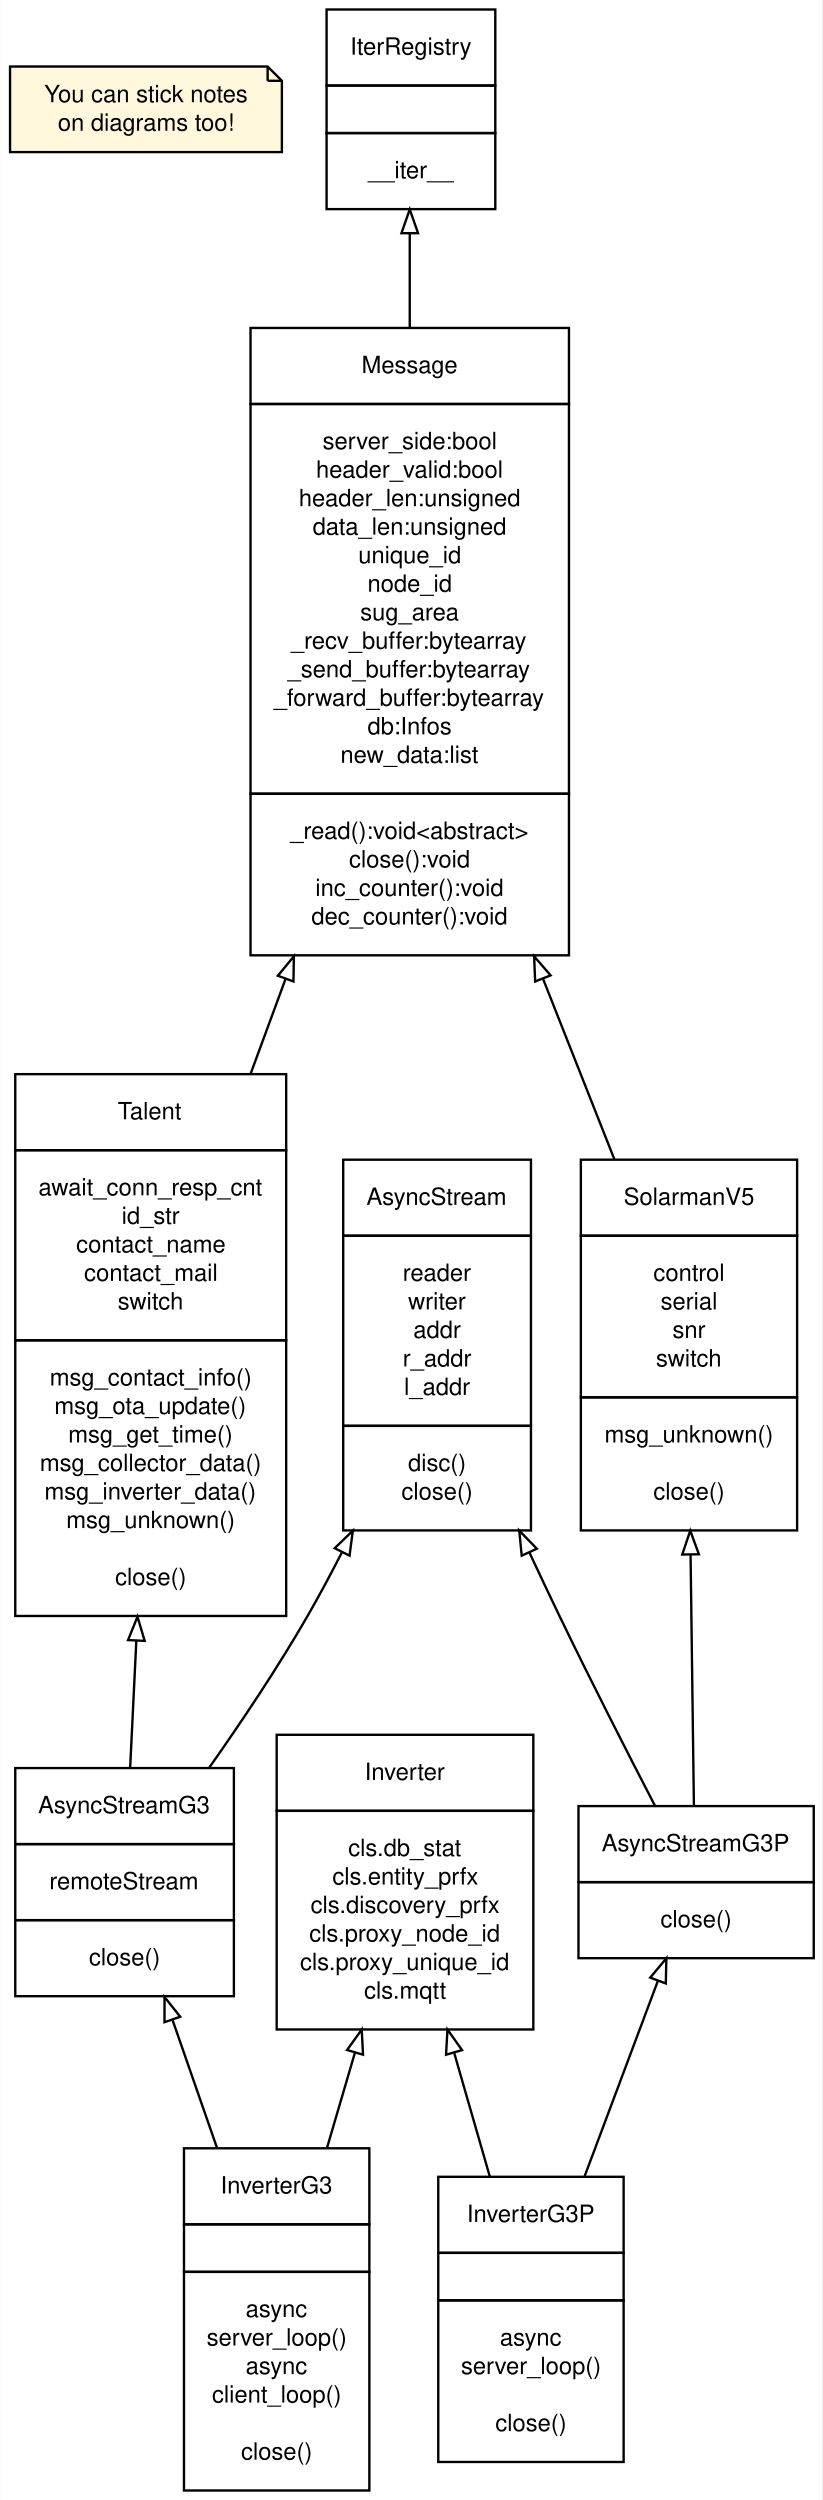
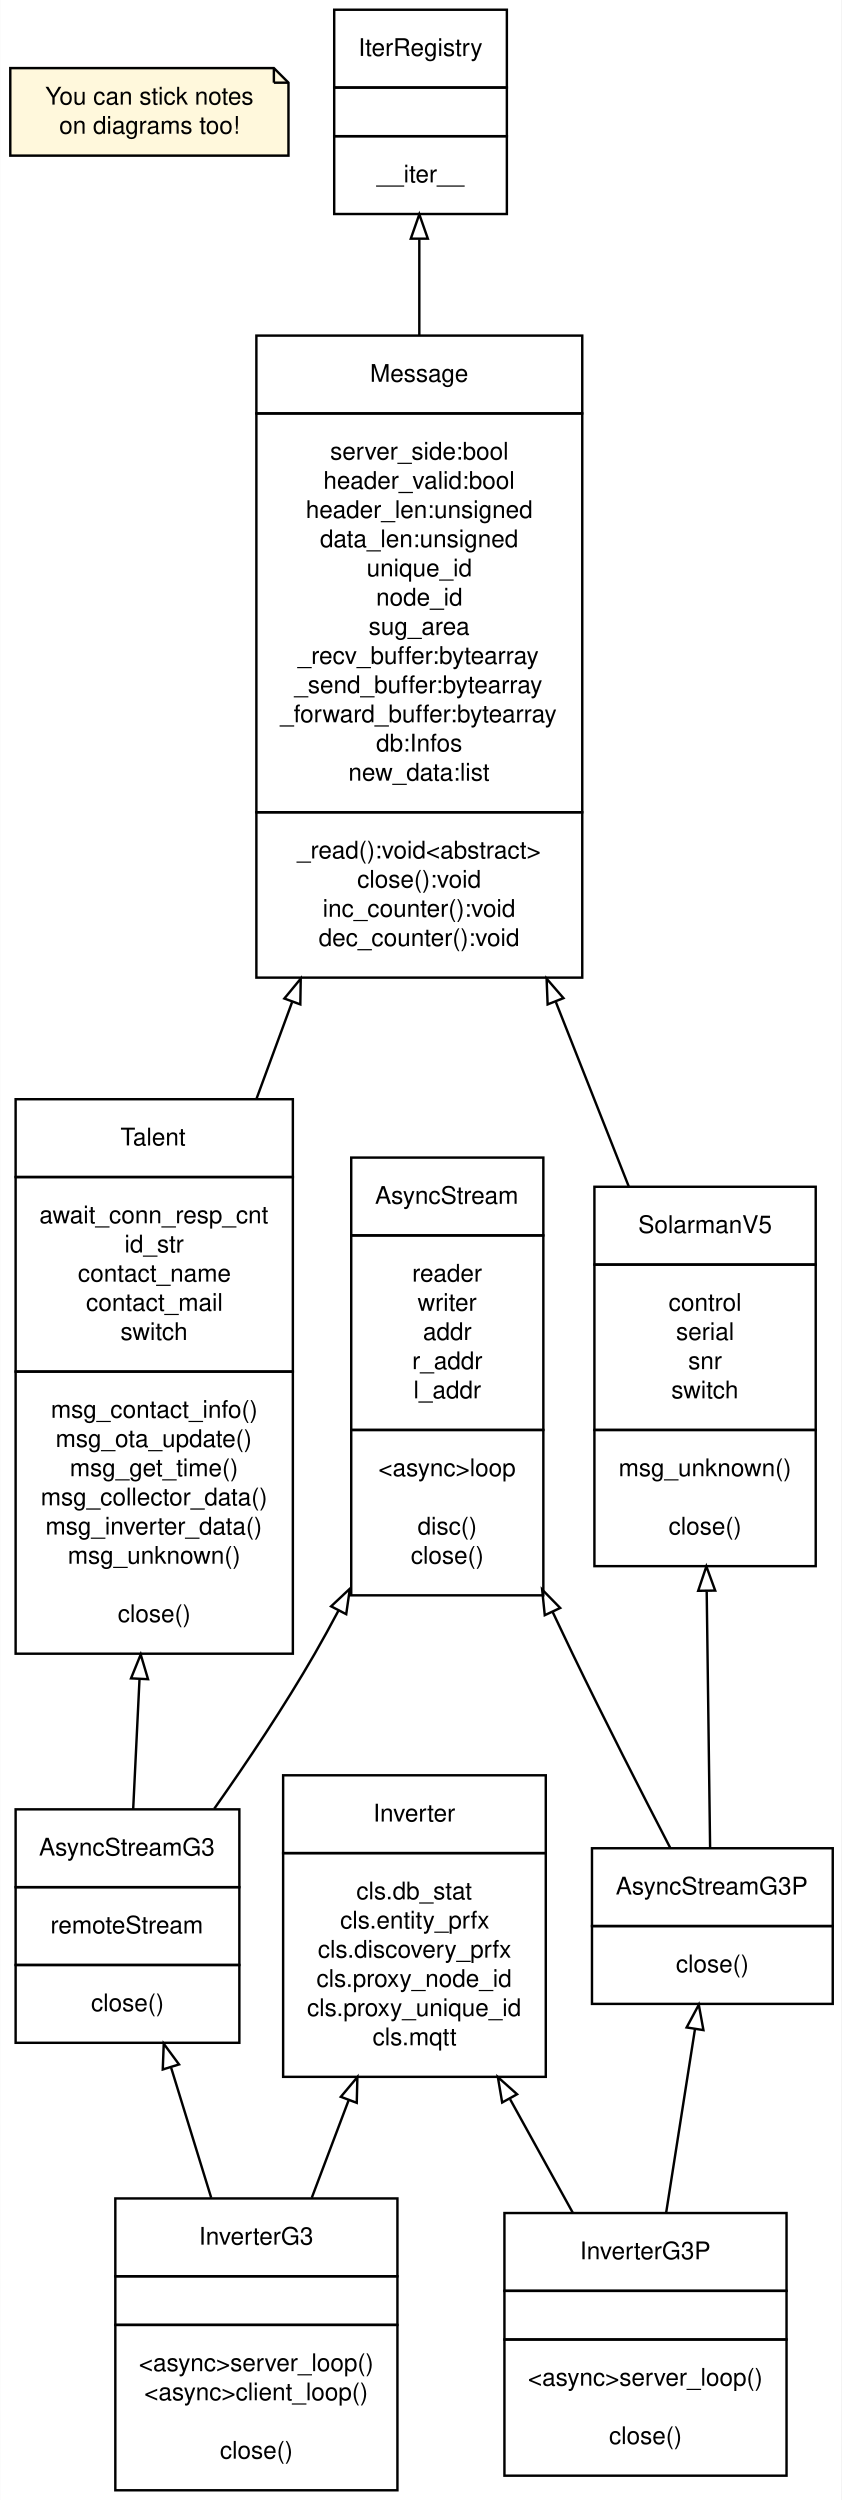
- <svg xmlns="http://www.w3.org/2000/svg" width="346pt" height="1052pt" viewBox="0.00 0.00 345.85 1052.00">
-   <g id="graph0" class="graph" transform="scale(1 1) rotate(0) translate(4 1048)">
-     <polygon fill="#ffffff" stroke="transparent" points="-4,4 -4,-1048 341.848,-1048 341.848,4 -4,4" />
+ <svg xmlns="http://www.w3.org/2000/svg" width="346pt" height="1028pt" viewBox="0.00 0.00 345.85 1028.00">
+   <g id="graph0" class="graph" transform="scale(1 1) rotate(0) translate(4 1024)">
+     <polygon fill="#ffffff" stroke="transparent" points="-4,4 -4,-1024 341.848,-1024 341.848,4 -4,4" />
    <g id="node1" class="node">
-       <polygon fill="#fff8dc" stroke="#000000" points="108.544,-1020 .152,-1020 .152,-984 114.544,-984 114.544,-1014 108.544,-1020" />
-       <polyline fill="none" stroke="#000000" points="108.544,-1020 108.544,-1014 " />
-       <polyline fill="none" stroke="#000000" points="114.544,-1014 108.544,-1014 " />
-       <text text-anchor="middle" x="57.348" y="-1005" font-family="Helvetica,sans-Serif" font-size="10.00" fill="#000000">You can stick notes</text>
-       <text text-anchor="middle" x="57.348" y="-993" font-family="Helvetica,sans-Serif" font-size="10.00" fill="#000000">on diagrams too!</text>
+       <polygon fill="#fff8dc" stroke="#000000" points="108.544,-996 .152,-996 .152,-960 114.544,-960 114.544,-990 108.544,-996" />
+       <polyline fill="none" stroke="#000000" points="108.544,-996 108.544,-990 " />
+       <polyline fill="none" stroke="#000000" points="114.544,-990 108.544,-990 " />
+       <text text-anchor="middle" x="57.348" y="-981" font-family="Helvetica,sans-Serif" font-size="10.00" fill="#000000">You can stick notes</text>
+       <text text-anchor="middle" x="57.348" y="-969" font-family="Helvetica,sans-Serif" font-size="10.00" fill="#000000">on diagrams too!</text>
    </g>
    <g id="node2" class="node">
-       <polygon fill="none" stroke="#000000" points="133.348,-1012 133.348,-1044 204.348,-1044 204.348,-1012 133.348,-1012" />
-       <text text-anchor="start" x="143.293" y="-1025" font-family="Helvetica,sans-Serif" font-size="10.00" fill="#000000">IterRegistry</text>
-       <polygon fill="none" stroke="#000000" points="133.348,-992 133.348,-1012 204.348,-1012 204.348,-992 133.348,-992" />
-       <polygon fill="none" stroke="#000000" points="133.348,-960 133.348,-992 204.348,-992 204.348,-960 133.348,-960" />
-       <text text-anchor="start" x="150.787" y="-973" font-family="Helvetica,sans-Serif" font-size="10.00" fill="#000000">__iter__</text>
+       <polygon fill="none" stroke="#000000" points="133.348,-988 133.348,-1020 204.348,-1020 204.348,-988 133.348,-988" />
+       <text text-anchor="start" x="143.293" y="-1001" font-family="Helvetica,sans-Serif" font-size="10.00" fill="#000000">IterRegistry</text>
+       <polygon fill="none" stroke="#000000" points="133.348,-968 133.348,-988 204.348,-988 204.348,-968 133.348,-968" />
+       <polygon fill="none" stroke="#000000" points="133.348,-936 133.348,-968 204.348,-968 204.348,-936 133.348,-936" />
+       <text text-anchor="start" x="150.787" y="-949" font-family="Helvetica,sans-Serif" font-size="10.00" fill="#000000">__iter__</text>
    </g>
    <g id="node3" class="node">
-       <polygon fill="none" stroke="#000000" points="101.348,-878 101.348,-910 235.348,-910 235.348,-878 101.348,-878" />
-       <text text-anchor="start" x="148.065" y="-891" font-family="Helvetica,sans-Serif" font-size="10.00" fill="#000000">Message</text>
-       <polygon fill="none" stroke="#000000" points="101.348,-714 101.348,-878 235.348,-878 235.348,-714 101.348,-714" />
-       <text text-anchor="start" x="131.674" y="-859" font-family="Helvetica,sans-Serif" font-size="10.00" fill="#000000">server_side:bool</text>
-       <text text-anchor="start" x="128.891" y="-847" font-family="Helvetica,sans-Serif" font-size="10.00" fill="#000000">header_valid:bool</text>
-       <text text-anchor="start" x="121.662" y="-835" font-family="Helvetica,sans-Serif" font-size="10.00" fill="#000000">header_len:unsigned</text>
-       <text text-anchor="start" x="127.496" y="-823" font-family="Helvetica,sans-Serif" font-size="10.00" fill="#000000">data_len:unsigned</text>
-       <text text-anchor="start" x="146.673" y="-811" font-family="Helvetica,sans-Serif" font-size="10.00" fill="#000000">unique_id</text>
-       <text text-anchor="start" x="150.561" y="-799" font-family="Helvetica,sans-Serif" font-size="10.00" fill="#000000">node_id</text>
-       <text text-anchor="start" x="147.506" y="-787" font-family="Helvetica,sans-Serif" font-size="10.00" fill="#000000">sug_area</text>
-       <text text-anchor="start" x="118.337" y="-775" font-family="Helvetica,sans-Serif" font-size="10.00" fill="#000000">_recv_buffer:bytearray</text>
-       <text text-anchor="start" x="116.942" y="-763" font-family="Helvetica,sans-Serif" font-size="10.00" fill="#000000">_send_buffer:bytearray</text>
-       <text text-anchor="start" x="111.115" y="-751" font-family="Helvetica,sans-Serif" font-size="10.00" fill="#000000">_forward_buffer:bytearray</text>
-       <text text-anchor="start" x="150.561" y="-739" font-family="Helvetica,sans-Serif" font-size="10.00" fill="#000000">db:Infos</text>
-       <text text-anchor="start" x="139.174" y="-727" font-family="Helvetica,sans-Serif" font-size="10.00" fill="#000000">new_data:list</text>
-       <polygon fill="none" stroke="#000000" points="101.348,-646 101.348,-714 235.348,-714 235.348,-646 101.348,-646" />
-       <text text-anchor="start" x="118.058" y="-695" font-family="Helvetica,sans-Serif" font-size="10.00" fill="#000000">_read():void&lt;abstract&gt;</text>
-       <text text-anchor="start" x="142.792" y="-683" font-family="Helvetica,sans-Serif" font-size="10.00" fill="#000000">close():void</text>
-       <text text-anchor="start" x="128.62" y="-671" font-family="Helvetica,sans-Serif" font-size="10.00" fill="#000000">inc_counter():void</text>
-       <text text-anchor="start" x="126.951" y="-659" font-family="Helvetica,sans-Serif" font-size="10.00" fill="#000000">dec_counter():void</text>
+       <polygon fill="none" stroke="#000000" points="101.348,-854 101.348,-886 235.348,-886 235.348,-854 101.348,-854" />
+       <text text-anchor="start" x="148.065" y="-867" font-family="Helvetica,sans-Serif" font-size="10.00" fill="#000000">Message</text>
+       <polygon fill="none" stroke="#000000" points="101.348,-690 101.348,-854 235.348,-854 235.348,-690 101.348,-690" />
+       <text text-anchor="start" x="131.674" y="-835" font-family="Helvetica,sans-Serif" font-size="10.00" fill="#000000">server_side:bool</text>
+       <text text-anchor="start" x="128.891" y="-823" font-family="Helvetica,sans-Serif" font-size="10.00" fill="#000000">header_valid:bool</text>
+       <text text-anchor="start" x="121.662" y="-811" font-family="Helvetica,sans-Serif" font-size="10.00" fill="#000000">header_len:unsigned</text>
+       <text text-anchor="start" x="127.496" y="-799" font-family="Helvetica,sans-Serif" font-size="10.00" fill="#000000">data_len:unsigned</text>
+       <text text-anchor="start" x="146.673" y="-787" font-family="Helvetica,sans-Serif" font-size="10.00" fill="#000000">unique_id</text>
+       <text text-anchor="start" x="150.561" y="-775" font-family="Helvetica,sans-Serif" font-size="10.00" fill="#000000">node_id</text>
+       <text text-anchor="start" x="147.506" y="-763" font-family="Helvetica,sans-Serif" font-size="10.00" fill="#000000">sug_area</text>
+       <text text-anchor="start" x="118.337" y="-751" font-family="Helvetica,sans-Serif" font-size="10.00" fill="#000000">_recv_buffer:bytearray</text>
+       <text text-anchor="start" x="116.942" y="-739" font-family="Helvetica,sans-Serif" font-size="10.00" fill="#000000">_send_buffer:bytearray</text>
+       <text text-anchor="start" x="111.115" y="-727" font-family="Helvetica,sans-Serif" font-size="10.00" fill="#000000">_forward_buffer:bytearray</text>
+       <text text-anchor="start" x="150.561" y="-715" font-family="Helvetica,sans-Serif" font-size="10.00" fill="#000000">db:Infos</text>
+       <text text-anchor="start" x="139.174" y="-703" font-family="Helvetica,sans-Serif" font-size="10.00" fill="#000000">new_data:list</text>
+       <polygon fill="none" stroke="#000000" points="101.348,-622 101.348,-690 235.348,-690 235.348,-622 101.348,-622" />
+       <text text-anchor="start" x="118.058" y="-671" font-family="Helvetica,sans-Serif" font-size="10.00" fill="#000000">_read():void&lt;abstract&gt;</text>
+       <text text-anchor="start" x="142.792" y="-659" font-family="Helvetica,sans-Serif" font-size="10.00" fill="#000000">close():void</text>
+       <text text-anchor="start" x="128.62" y="-647" font-family="Helvetica,sans-Serif" font-size="10.00" fill="#000000">inc_counter():void</text>
+       <text text-anchor="start" x="126.951" y="-635" font-family="Helvetica,sans-Serif" font-size="10.00" fill="#000000">dec_counter():void</text>
    </g>
    <g id="edge1" class="edge">
-       <path fill="none" stroke="#000000" d="M168.348,-949.579C168.348,-937.462 168.348,-924.032 168.348,-910.176" />
-       <polygon fill="none" stroke="#000000" points="164.848,-949.867 168.348,-959.867 171.848,-949.867 164.848,-949.867" />
+       <path fill="none" stroke="#000000" d="M168.348,-925.579C168.348,-913.462 168.348,-900.032 168.348,-886.176" />
+       <polygon fill="none" stroke="#000000" points="164.848,-925.867 168.348,-935.867 171.848,-925.867 164.848,-925.867" />
    </g>
    <g id="node4" class="node">
-       <polygon fill="none" stroke="#000000" points="2.348,-564 2.348,-596 116.348,-596 116.348,-564 2.348,-564" />
-       <text text-anchor="start" x="45.456" y="-577" font-family="Helvetica,sans-Serif" font-size="10.00" fill="#000000">Talent</text>
-       <polygon fill="none" stroke="#000000" points="2.348,-484 2.348,-564 116.348,-564 116.348,-484 2.348,-484" />
-       <text text-anchor="start" x="12.111" y="-545" font-family="Helvetica,sans-Serif" font-size="10.00" fill="#000000">await_conn_resp_cnt</text>
-       <text text-anchor="start" x="47.126" y="-533" font-family="Helvetica,sans-Serif" font-size="10.00" fill="#000000">id_str</text>
-       <text text-anchor="start" x="27.948" y="-521" font-family="Helvetica,sans-Serif" font-size="10.00" fill="#000000">contact_name</text>
-       <text text-anchor="start" x="31.288" y="-509" font-family="Helvetica,sans-Serif" font-size="10.00" fill="#000000">contact_mail</text>
-       <text text-anchor="start" x="45.46" y="-497" font-family="Helvetica,sans-Serif" font-size="10.00" fill="#000000">switch</text>
-       <polygon fill="none" stroke="#000000" points="2.348,-368 2.348,-484 116.348,-484 116.348,-368 2.348,-368" />
-       <text text-anchor="start" x="16.84" y="-465" font-family="Helvetica,sans-Serif" font-size="10.00" fill="#000000">msg_contact_info()</text>
-       <text text-anchor="start" x="18.78" y="-453" font-family="Helvetica,sans-Serif" font-size="10.00" fill="#000000">msg_ota_update()</text>
-       <text text-anchor="start" x="24.625" y="-441" font-family="Helvetica,sans-Serif" font-size="10.00" fill="#000000">msg_get_time()</text>
-       <text text-anchor="start" x="12.677" y="-429" font-family="Helvetica,sans-Serif" font-size="10.00" fill="#000000">msg_collector_data()</text>
-       <text text-anchor="start" x="14.621" y="-417" font-family="Helvetica,sans-Serif" font-size="10.00" fill="#000000">msg_inverter_data()</text>
-       <text text-anchor="start" x="23.788" y="-405" font-family="Helvetica,sans-Serif" font-size="10.00" fill="#000000">msg_unknown()</text>
-       <text text-anchor="start" x="44.35" y="-381" font-family="Helvetica,sans-Serif" font-size="10.00" fill="#000000">close()</text>
+       <polygon fill="none" stroke="#000000" points="2.348,-540 2.348,-572 116.348,-572 116.348,-540 2.348,-540" />
+       <text text-anchor="start" x="45.456" y="-553" font-family="Helvetica,sans-Serif" font-size="10.00" fill="#000000">Talent</text>
+       <polygon fill="none" stroke="#000000" points="2.348,-460 2.348,-540 116.348,-540 116.348,-460 2.348,-460" />
+       <text text-anchor="start" x="12.111" y="-521" font-family="Helvetica,sans-Serif" font-size="10.00" fill="#000000">await_conn_resp_cnt</text>
+       <text text-anchor="start" x="47.126" y="-509" font-family="Helvetica,sans-Serif" font-size="10.00" fill="#000000">id_str</text>
+       <text text-anchor="start" x="27.948" y="-497" font-family="Helvetica,sans-Serif" font-size="10.00" fill="#000000">contact_name</text>
+       <text text-anchor="start" x="31.288" y="-485" font-family="Helvetica,sans-Serif" font-size="10.00" fill="#000000">contact_mail</text>
+       <text text-anchor="start" x="45.46" y="-473" font-family="Helvetica,sans-Serif" font-size="10.00" fill="#000000">switch</text>
+       <polygon fill="none" stroke="#000000" points="2.348,-344 2.348,-460 116.348,-460 116.348,-344 2.348,-344" />
+       <text text-anchor="start" x="16.84" y="-441" font-family="Helvetica,sans-Serif" font-size="10.00" fill="#000000">msg_contact_info()</text>
+       <text text-anchor="start" x="18.78" y="-429" font-family="Helvetica,sans-Serif" font-size="10.00" fill="#000000">msg_ota_update()</text>
+       <text text-anchor="start" x="24.625" y="-417" font-family="Helvetica,sans-Serif" font-size="10.00" fill="#000000">msg_get_time()</text>
+       <text text-anchor="start" x="12.677" y="-405" font-family="Helvetica,sans-Serif" font-size="10.00" fill="#000000">msg_collector_data()</text>
+       <text text-anchor="start" x="14.621" y="-393" font-family="Helvetica,sans-Serif" font-size="10.00" fill="#000000">msg_inverter_data()</text>
+       <text text-anchor="start" x="23.788" y="-381" font-family="Helvetica,sans-Serif" font-size="10.00" fill="#000000">msg_unknown()</text>
+       <text text-anchor="start" x="44.35" y="-357" font-family="Helvetica,sans-Serif" font-size="10.00" fill="#000000">close()</text>
    </g>
    <g id="edge2" class="edge">
-       <path fill="none" stroke="#000000" d="M116.024,-635.909C111.123,-622.6 106.198,-609.226 101.409,-596.22" />
-       <polygon fill="none" stroke="#000000" points="112.847,-637.409 119.587,-645.584 119.415,-634.99 112.847,-637.409" />
+       <path fill="none" stroke="#000000" d="M116.024,-611.909C111.123,-598.6 106.198,-585.226 101.409,-572.22" />
+       <polygon fill="none" stroke="#000000" points="112.847,-613.409 119.587,-621.584 119.415,-610.99 112.847,-613.409" />
    </g>
    <g id="node5" class="node">
-       <polygon fill="none" stroke="#000000" points="240.348,-528 240.348,-560 331.348,-560 331.348,-528 240.348,-528" />
-       <text text-anchor="start" x="258.343" y="-541" font-family="Helvetica,sans-Serif" font-size="10.00" fill="#000000">SolarmanV5</text>
-       <polygon fill="none" stroke="#000000" points="240.348,-460 240.348,-528 331.348,-528 331.348,-460 240.348,-460" />
-       <text text-anchor="start" x="270.846" y="-509" font-family="Helvetica,sans-Serif" font-size="10.00" fill="#000000">control</text>
-       <text text-anchor="start" x="273.906" y="-497" font-family="Helvetica,sans-Serif" font-size="10.00" fill="#000000">serial</text>
-       <text text-anchor="start" x="278.904" y="-485" font-family="Helvetica,sans-Serif" font-size="10.00" fill="#000000">snr</text>
-       <text text-anchor="start" x="271.96" y="-473" font-family="Helvetica,sans-Serif" font-size="10.00" fill="#000000">switch</text>
-       <polygon fill="none" stroke="#000000" points="240.348,-404 240.348,-460 331.348,-460 331.348,-404 240.348,-404" />
-       <text text-anchor="start" x="250.288" y="-441" font-family="Helvetica,sans-Serif" font-size="10.00" fill="#000000">msg_unknown()</text>
-       <text text-anchor="start" x="270.851" y="-417" font-family="Helvetica,sans-Serif" font-size="10.00" fill="#000000">close()</text>
+       <polygon fill="none" stroke="#000000" points="240.348,-504 240.348,-536 331.348,-536 331.348,-504 240.348,-504" />
+       <text text-anchor="start" x="258.343" y="-517" font-family="Helvetica,sans-Serif" font-size="10.00" fill="#000000">SolarmanV5</text>
+       <polygon fill="none" stroke="#000000" points="240.348,-436 240.348,-504 331.348,-504 331.348,-436 240.348,-436" />
+       <text text-anchor="start" x="270.846" y="-485" font-family="Helvetica,sans-Serif" font-size="10.00" fill="#000000">control</text>
+       <text text-anchor="start" x="273.906" y="-473" font-family="Helvetica,sans-Serif" font-size="10.00" fill="#000000">serial</text>
+       <text text-anchor="start" x="278.904" y="-461" font-family="Helvetica,sans-Serif" font-size="10.00" fill="#000000">snr</text>
+       <text text-anchor="start" x="271.96" y="-449" font-family="Helvetica,sans-Serif" font-size="10.00" fill="#000000">switch</text>
+       <polygon fill="none" stroke="#000000" points="240.348,-380 240.348,-436 331.348,-436 331.348,-380 240.348,-380" />
+       <text text-anchor="start" x="250.288" y="-417" font-family="Helvetica,sans-Serif" font-size="10.00" fill="#000000">msg_unknown()</text>
+       <text text-anchor="start" x="270.851" y="-393" font-family="Helvetica,sans-Serif" font-size="10.00" fill="#000000">close()</text>
    </g>
    <g id="edge3" class="edge">
-       <path fill="none" stroke="#000000" d="M224.491,-635.964C234.83,-609.806 245.268,-583.399 254.51,-560.019" />
-       <polygon fill="none" stroke="#000000" points="221.109,-634.997 220.688,-645.584 227.619,-637.57 221.109,-634.997" />
+       <path fill="none" stroke="#000000" d="M224.491,-611.964C234.83,-585.806 245.268,-559.399 254.51,-536.019" />
+       <polygon fill="none" stroke="#000000" points="221.109,-610.997 220.688,-621.584 227.619,-613.57 221.109,-610.997" />
    </g>
    <g id="node6" class="node">
-       <polygon fill="none" stroke="#000000" points="2.348,-272 2.348,-304 94.348,-304 94.348,-272 2.348,-272" />
-       <text text-anchor="start" x="11.953" y="-285" font-family="Helvetica,sans-Serif" font-size="10.00" fill="#000000">AsyncStreamG3</text>
-       <polygon fill="none" stroke="#000000" points="2.348,-240 2.348,-272 94.348,-272 94.348,-240 2.348,-240" />
-       <text text-anchor="start" x="16.679" y="-253" font-family="Helvetica,sans-Serif" font-size="10.00" fill="#000000">remoteStream</text>
-       <polygon fill="none" stroke="#000000" points="2.348,-208 2.348,-240 94.348,-240 94.348,-208 2.348,-208" />
-       <text text-anchor="start" x="33.35" y="-221" font-family="Helvetica,sans-Serif" font-size="10.00" fill="#000000">close()</text>
+       <polygon fill="none" stroke="#000000" points="2.348,-248 2.348,-280 94.348,-280 94.348,-248 2.348,-248" />
+       <text text-anchor="start" x="11.953" y="-261" font-family="Helvetica,sans-Serif" font-size="10.00" fill="#000000">AsyncStreamG3</text>
+       <polygon fill="none" stroke="#000000" points="2.348,-216 2.348,-248 94.348,-248 94.348,-216 2.348,-216" />
+       <text text-anchor="start" x="16.679" y="-229" font-family="Helvetica,sans-Serif" font-size="10.00" fill="#000000">remoteStream</text>
+       <polygon fill="none" stroke="#000000" points="2.348,-184 2.348,-216 94.348,-216 94.348,-184 2.348,-184" />
+       <text text-anchor="start" x="33.35" y="-197" font-family="Helvetica,sans-Serif" font-size="10.00" fill="#000000">close()</text>
    </g>
    <g id="edge4" class="edge">
-       <path fill="none" stroke="#000000" d="M53.285,-357.436C52.363,-338.498 51.463,-319.999 50.689,-304.095" />
-       <polygon fill="none" stroke="#000000" points="49.801,-357.858 53.783,-367.676 56.793,-357.517 49.801,-357.858" />
+       <path fill="none" stroke="#000000" d="M53.285,-333.436C52.363,-314.498 51.463,-295.999 50.689,-280.095" />
+       <polygon fill="none" stroke="#000000" points="49.801,-333.858 53.783,-343.676 56.793,-333.517 49.801,-333.858" />
    </g>
    <g id="node7" class="node">
-       <polygon fill="none" stroke="#000000" points="239.348,-256 239.348,-288 338.348,-288 338.348,-256 239.348,-256" />
-       <text text-anchor="start" x="249.119" y="-269" font-family="Helvetica,sans-Serif" font-size="10.00" fill="#000000">AsyncStreamG3P</text>
-       <polygon fill="none" stroke="#000000" points="239.348,-224 239.348,-256 338.348,-256 338.348,-224 239.348,-224" />
-       <text text-anchor="start" x="273.851" y="-237" font-family="Helvetica,sans-Serif" font-size="10.00" fill="#000000">close()</text>
+       <polygon fill="none" stroke="#000000" points="239.348,-232 239.348,-264 338.348,-264 338.348,-232 239.348,-232" />
+       <text text-anchor="start" x="249.119" y="-245" font-family="Helvetica,sans-Serif" font-size="10.00" fill="#000000">AsyncStreamG3P</text>
+       <polygon fill="none" stroke="#000000" points="239.348,-200 239.348,-232 338.348,-232 338.348,-200 239.348,-200" />
+       <text text-anchor="start" x="273.851" y="-213" font-family="Helvetica,sans-Serif" font-size="10.00" fill="#000000">close()</text>
    </g>
    <g id="edge5" class="edge">
-       <path fill="none" stroke="#000000" d="M286.522,-393.55C287.015,-356.432 287.557,-315.599 287.921,-288.142" />
-       <polygon fill="none" stroke="#000000" points="283.018,-393.862 286.385,-403.907 290.017,-393.954 283.018,-393.862" />
+       <path fill="none" stroke="#000000" d="M286.522,-369.55C287.015,-332.432 287.557,-291.599 287.921,-264.142" />
+       <polygon fill="none" stroke="#000000" points="283.018,-369.862 286.385,-379.907 290.017,-369.954 283.018,-369.862" />
    </g>
    <g id="node10" class="node">
-       <polygon fill="none" stroke="#000000" points="73.348,-112 73.348,-144 151.348,-144 151.348,-112 73.348,-112" />
-       <text text-anchor="start" x="88.733" y="-125" font-family="Helvetica,sans-Serif" font-size="10.00" fill="#000000">InverterG3</text>
-       <polygon fill="none" stroke="#000000" points="73.348,-92 73.348,-112 151.348,-112 151.348,-92 73.348,-92" />
-       <polygon fill="none" stroke="#000000" points="73.348,0 73.348,-92 151.348,-92 151.348,0 73.348,0" />
-       <text text-anchor="start" x="99.289" y="-73" font-family="Helvetica,sans-Serif" font-size="10.00" fill="#000000">async</text>
-       <text text-anchor="start" x="82.903" y="-61" font-family="Helvetica,sans-Serif" font-size="10.00" fill="#000000">server_loop()</text>
-       <text text-anchor="start" x="99.289" y="-49" font-family="Helvetica,sans-Serif" font-size="10.00" fill="#000000">async</text>
-       <text text-anchor="start" x="85.124" y="-37" font-family="Helvetica,sans-Serif" font-size="10.00" fill="#000000">client_loop()</text>
-       <text text-anchor="start" x="97.35" y="-13" font-family="Helvetica,sans-Serif" font-size="10.00" fill="#000000">close()</text>
+       <polygon fill="none" stroke="#000000" points="43.348,-88 43.348,-120 159.348,-120 159.348,-88 43.348,-88" />
+       <text text-anchor="start" x="77.733" y="-101" font-family="Helvetica,sans-Serif" font-size="10.00" fill="#000000">InverterG3</text>
+       <polygon fill="none" stroke="#000000" points="43.348,-68 43.348,-88 159.348,-88 159.348,-68 43.348,-68" />
+       <polygon fill="none" stroke="#000000" points="43.348,0 43.348,-68 159.348,-68 159.348,0 43.348,0" />
+       <text text-anchor="start" x="53.005" y="-49" font-family="Helvetica,sans-Serif" font-size="10.00" fill="#000000">&lt;async&gt;server_loop()</text>
+       <text text-anchor="start" x="55.226" y="-37" font-family="Helvetica,sans-Serif" font-size="10.00" fill="#000000">&lt;async&gt;client_loop()</text>
+       <text text-anchor="start" x="86.35" y="-13" font-family="Helvetica,sans-Serif" font-size="10.00" fill="#000000">close()</text>
    </g>
    <g id="edge10" class="edge">
-       <path fill="none" stroke="#000000" d="M68.568,-197.868C74.486,-180.855 81.028,-162.045 87.211,-144.268" />
-       <polygon fill="none" stroke="#000000" points="65.143,-197.061 65.163,-207.656 71.754,-199.361 65.143,-197.061" />
+       <path fill="none" stroke="#000000" d="M66.31,-173.707C71.617,-156.487 77.434,-137.607 82.778,-120.265" />
+       <polygon fill="none" stroke="#000000" points="62.852,-173.043 63.252,-183.631 69.542,-175.105 62.852,-173.043" />
    </g>
    <g id="node11" class="node">
-       <polygon fill="none" stroke="#000000" points="180.348,-100 180.348,-132 258.348,-132 258.348,-100 180.348,-100" />
-       <text text-anchor="start" x="192.398" y="-113" font-family="Helvetica,sans-Serif" font-size="10.00" fill="#000000">InverterG3P</text>
-       <polygon fill="none" stroke="#000000" points="180.348,-80 180.348,-100 258.348,-100 258.348,-80 180.348,-80" />
-       <polygon fill="none" stroke="#000000" points="180.348,-12 180.348,-80 258.348,-80 258.348,-12 180.348,-12" />
-       <text text-anchor="start" x="206.289" y="-61" font-family="Helvetica,sans-Serif" font-size="10.00" fill="#000000">async</text>
-       <text text-anchor="start" x="189.904" y="-49" font-family="Helvetica,sans-Serif" font-size="10.00" fill="#000000">server_loop()</text>
-       <text text-anchor="start" x="204.351" y="-25" font-family="Helvetica,sans-Serif" font-size="10.00" fill="#000000">close()</text>
+       <polygon fill="none" stroke="#000000" points="203.348,-82 203.348,-114 319.348,-114 319.348,-82 203.348,-82" />
+       <text text-anchor="start" x="234.398" y="-95" font-family="Helvetica,sans-Serif" font-size="10.00" fill="#000000">InverterG3P</text>
+       <polygon fill="none" stroke="#000000" points="203.348,-62 203.348,-82 319.348,-82 319.348,-62 203.348,-62" />
+       <polygon fill="none" stroke="#000000" points="203.348,-6 203.348,-62 319.348,-62 319.348,-6 203.348,-6" />
+       <text text-anchor="start" x="213.006" y="-43" font-family="Helvetica,sans-Serif" font-size="10.00" fill="#000000">&lt;async&gt;server_loop()</text>
+       <text text-anchor="start" x="246.351" y="-19" font-family="Helvetica,sans-Serif" font-size="10.00" fill="#000000">close()</text>
    </g>
    <g id="edge11" class="edge">
-       <path fill="none" stroke="#000000" d="M272.728,-214.345C263.64,-190.113 252.028,-159.146 241.956,-132.288" />
-       <polygon fill="none" stroke="#000000" points="269.541,-215.815 276.329,-223.95 276.095,-213.357 269.541,-215.815" />
+       <path fill="none" stroke="#000000" d="M281.694,-189.613C278.12,-166.847 273.676,-138.537 269.854,-114.188" />
+       <polygon fill="none" stroke="#000000" points="278.261,-190.312 283.269,-199.648 285.176,-189.226 278.261,-190.312" />
    </g>
    <g id="node8" class="node">
-       <polygon fill="none" stroke="#000000" points="140.348,-528 140.348,-560 219.348,-560 219.348,-528 140.348,-528" />
-       <text text-anchor="start" x="150.122" y="-541" font-family="Helvetica,sans-Serif" font-size="10.00" fill="#000000">AsyncStream</text>
-       <polygon fill="none" stroke="#000000" points="140.348,-448 140.348,-528 219.348,-528 219.348,-448 140.348,-448" />
-       <text text-anchor="start" x="165.401" y="-509" font-family="Helvetica,sans-Serif" font-size="10.00" fill="#000000">reader</text>
-       <text text-anchor="start" x="167.631" y="-497" font-family="Helvetica,sans-Serif" font-size="10.00" fill="#000000">writer</text>
-       <text text-anchor="start" x="169.845" y="-485" font-family="Helvetica,sans-Serif" font-size="10.00" fill="#000000">addr</text>
-       <text text-anchor="start" x="165.401" y="-473" font-family="Helvetica,sans-Serif" font-size="10.00" fill="#000000">r_addr</text>
-       <text text-anchor="start" x="165.956" y="-461" font-family="Helvetica,sans-Serif" font-size="10.00" fill="#000000">l_addr</text>
-       <polygon fill="none" stroke="#000000" points="140.348,-404 140.348,-448 219.348,-448 219.348,-404 140.348,-404" />
-       <text text-anchor="start" x="167.63" y="-429" font-family="Helvetica,sans-Serif" font-size="10.00" fill="#000000">disc()</text>
-       <text text-anchor="start" x="164.851" y="-417" font-family="Helvetica,sans-Serif" font-size="10.00" fill="#000000">close()</text>
+       <polygon fill="none" stroke="#000000" points="140.348,-516 140.348,-548 219.348,-548 219.348,-516 140.348,-516" />
+       <text text-anchor="start" x="150.122" y="-529" font-family="Helvetica,sans-Serif" font-size="10.00" fill="#000000">AsyncStream</text>
+       <polygon fill="none" stroke="#000000" points="140.348,-436 140.348,-516 219.348,-516 219.348,-436 140.348,-436" />
+       <text text-anchor="start" x="165.401" y="-497" font-family="Helvetica,sans-Serif" font-size="10.00" fill="#000000">reader</text>
+       <text text-anchor="start" x="167.631" y="-485" font-family="Helvetica,sans-Serif" font-size="10.00" fill="#000000">writer</text>
+       <text text-anchor="start" x="169.845" y="-473" font-family="Helvetica,sans-Serif" font-size="10.00" fill="#000000">addr</text>
+       <text text-anchor="start" x="165.401" y="-461" font-family="Helvetica,sans-Serif" font-size="10.00" fill="#000000">r_addr</text>
+       <text text-anchor="start" x="165.956" y="-449" font-family="Helvetica,sans-Serif" font-size="10.00" fill="#000000">l_addr</text>
+       <polygon fill="none" stroke="#000000" points="140.348,-368 140.348,-436 219.348,-436 219.348,-368 140.348,-368" />
+       <text text-anchor="start" x="151.502" y="-417" font-family="Helvetica,sans-Serif" font-size="10.00" fill="#000000">&lt;async&gt;loop</text>
+       <text text-anchor="start" x="167.63" y="-393" font-family="Helvetica,sans-Serif" font-size="10.00" fill="#000000">disc()</text>
+       <text text-anchor="start" x="164.851" y="-381" font-family="Helvetica,sans-Serif" font-size="10.00" fill="#000000">close()</text>
    </g>
    <g id="edge6" class="edge">
-       <path fill="none" stroke="#000000" d="M139.787,-394.735C135.121,-385.601 130.265,-376.541 125.348,-368 112.928,-346.425 97.668,-323.611 84.017,-304.244" />
-       <polygon fill="none" stroke="#000000" points="136.765,-396.516 144.385,-403.877 143.018,-393.371 136.765,-396.516" />
+       <path fill="none" stroke="#000000" d="M135.137,-361.784C131.928,-355.711 128.651,-349.738 125.348,-344 112.928,-322.425 97.668,-299.611 84.017,-280.244" />
+       <polygon fill="none" stroke="#000000" points="132.071,-363.475 139.787,-370.735 138.283,-360.248 132.071,-363.475" />
    </g>
    <g id="edge7" class="edge">
-       <path fill="none" stroke="#000000" d="M218.642,-394.837C222.877,-385.749 227.167,-376.67 231.348,-368 244.427,-340.88 259.969,-310.453 271.517,-288.165" />
-       <polygon fill="none" stroke="#000000" points="215.465,-393.368 214.431,-403.912 221.815,-396.314 215.465,-393.368" />
+       <path fill="none" stroke="#000000" d="M223.164,-361.183C225.908,-355.357 228.65,-349.593 231.348,-344 244.427,-316.88 259.969,-286.453 271.517,-264.165" />
+       <polygon fill="none" stroke="#000000" points="219.931,-359.834 218.857,-370.375 226.27,-362.804 219.931,-359.834" />
    </g>
    <g id="node9" class="node">
-       <polygon fill="none" stroke="#000000" points="112.348,-286 112.348,-318 220.348,-318 220.348,-286 112.348,-286" />
-       <text text-anchor="start" x="149.401" y="-299" font-family="Helvetica,sans-Serif" font-size="10.00" fill="#000000">Inverter</text>
-       <polygon fill="none" stroke="#000000" points="112.348,-194 112.348,-286 220.348,-286 220.348,-194 112.348,-194" />
-       <text text-anchor="start" x="142.452" y="-267" font-family="Helvetica,sans-Serif" font-size="10.00" fill="#000000">cls.db_stat</text>
-       <text text-anchor="start" x="135.788" y="-255" font-family="Helvetica,sans-Serif" font-size="10.00" fill="#000000">cls.entity_prfx</text>
-       <text text-anchor="start" x="126.624" y="-243" font-family="Helvetica,sans-Serif" font-size="10.00" fill="#000000">cls.discovery_prfx</text>
-       <text text-anchor="start" x="126.059" y="-231" font-family="Helvetica,sans-Serif" font-size="10.00" fill="#000000">cls.proxy_node_id</text>
-       <text text-anchor="start" x="122.171" y="-219" font-family="Helvetica,sans-Serif" font-size="10.00" fill="#000000">cls.proxy_unique_id</text>
-       <text text-anchor="start" x="149.126" y="-207" font-family="Helvetica,sans-Serif" font-size="10.00" fill="#000000">cls.mqtt</text>
+       <polygon fill="none" stroke="#000000" points="112.348,-262 112.348,-294 220.348,-294 220.348,-262 112.348,-262" />
+       <text text-anchor="start" x="149.401" y="-275" font-family="Helvetica,sans-Serif" font-size="10.00" fill="#000000">Inverter</text>
+       <polygon fill="none" stroke="#000000" points="112.348,-170 112.348,-262 220.348,-262 220.348,-170 112.348,-170" />
+       <text text-anchor="start" x="142.452" y="-243" font-family="Helvetica,sans-Serif" font-size="10.00" fill="#000000">cls.db_stat</text>
+       <text text-anchor="start" x="135.788" y="-231" font-family="Helvetica,sans-Serif" font-size="10.00" fill="#000000">cls.entity_prfx</text>
+       <text text-anchor="start" x="126.624" y="-219" font-family="Helvetica,sans-Serif" font-size="10.00" fill="#000000">cls.discovery_prfx</text>
+       <text text-anchor="start" x="126.059" y="-207" font-family="Helvetica,sans-Serif" font-size="10.00" fill="#000000">cls.proxy_node_id</text>
+       <text text-anchor="start" x="122.171" y="-195" font-family="Helvetica,sans-Serif" font-size="10.00" fill="#000000">cls.proxy_unique_id</text>
+       <text text-anchor="start" x="149.126" y="-183" font-family="Helvetica,sans-Serif" font-size="10.00" fill="#000000">cls.mqtt</text>
    </g>
    <g id="edge8" class="edge">
-       <path fill="none" stroke="#000000" d="M145.243,-184.087C141.403,-171.003 137.396,-157.349 133.553,-144.255" />
-       <polygon fill="none" stroke="#000000" points="141.967,-185.353 148.141,-193.963 148.684,-183.382 141.967,-185.353" />
+       <path fill="none" stroke="#000000" d="M139.256,-160.311C134.224,-146.996 129.014,-133.21 124.127,-120.278" />
+       <polygon fill="none" stroke="#000000" points="136.072,-161.787 142.881,-169.904 142.62,-159.312 136.072,-161.787" />
    </g>
    <g id="edge9" class="edge">
-       <path fill="none" stroke="#000000" d="M187.086,-184.004C192.022,-166.866 197.239,-148.756 202.005,-132.209" />
-       <polygon fill="none" stroke="#000000" points="183.622,-183.384 184.218,-193.963 190.349,-185.322 183.622,-183.384" />
+       <path fill="none" stroke="#000000" d="M205.676,-160.795C214.309,-145.165 223.313,-128.863 231.501,-114.038" />
+       <polygon fill="none" stroke="#000000" points="202.416,-159.458 200.645,-169.904 208.544,-162.843 202.416,-159.458" />
    </g>
  </g>
</svg>
